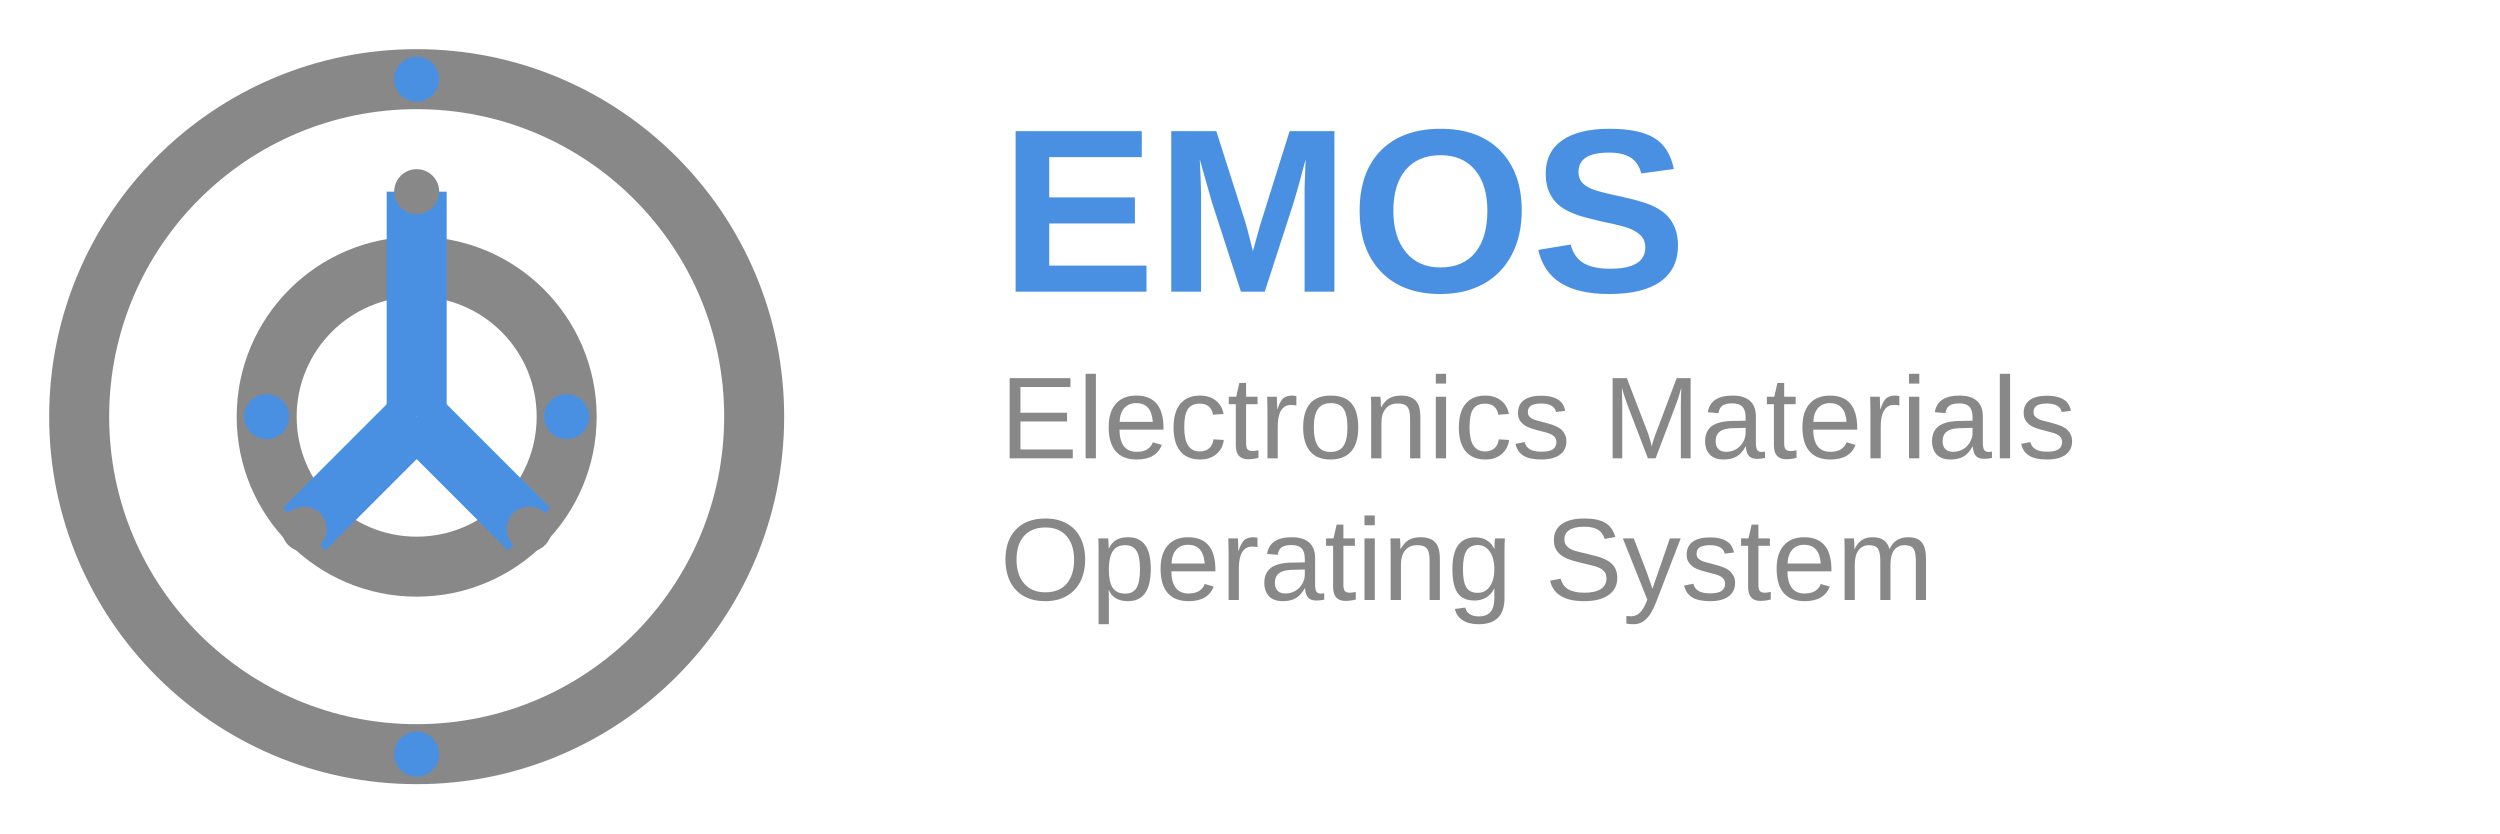
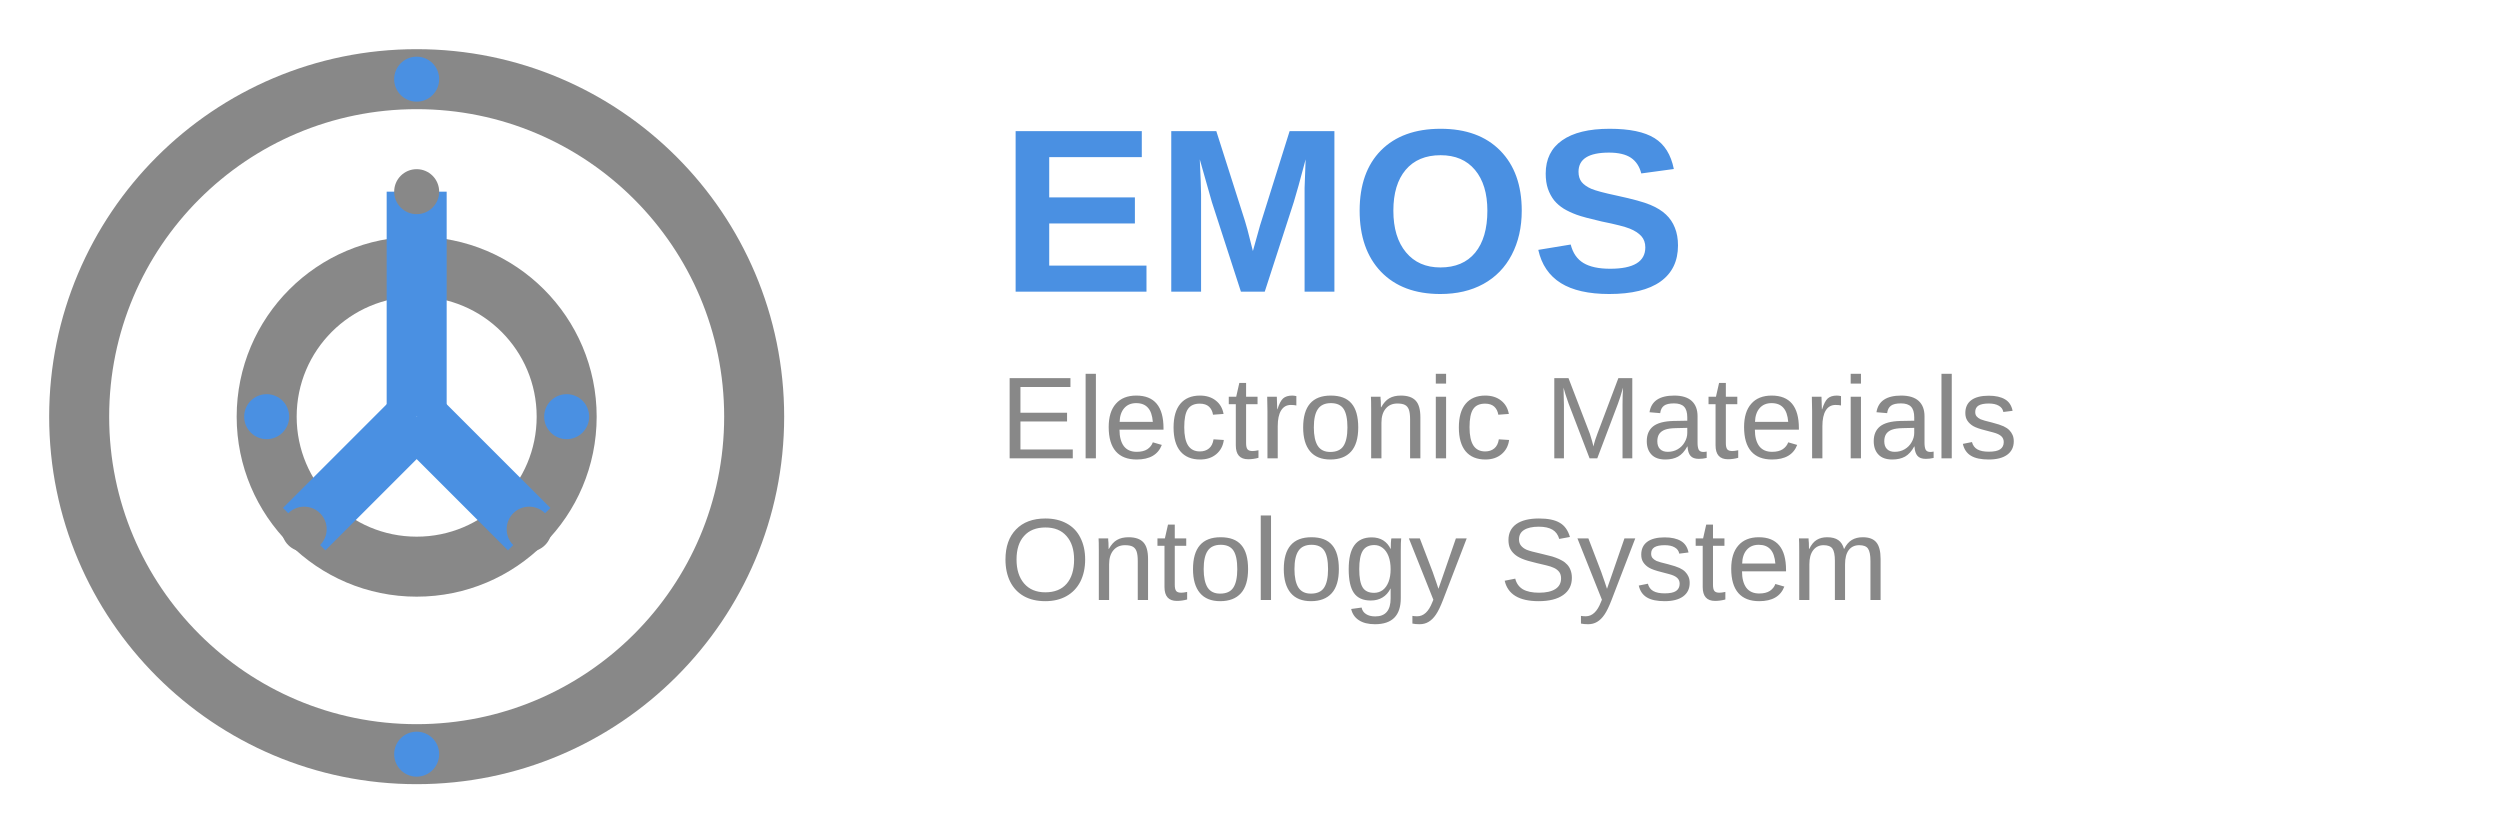
<svg xmlns="http://www.w3.org/2000/svg" preserveAspectRatio="xMidYMid meet" viewBox="0 0 300 100" class="logo-name-dark">
  <g transform="translate(5,5) scale(0.9)">
    <circle cx="50" cy="50" r="45" stroke="#888" stroke-width="8" fill="none" />
    <path d="M30,50 a1,1 0 0,0 40,0 a20,20 0 0,0 -40,0" fill="none" stroke="#888" stroke-width="8" />
    <circle cx="30" cy="50" r="3" fill="#4A90E2" />
    <circle cx="70" cy="50" r="3" fill="#4A90E2" />
    <circle cx="50" cy="5" r="3" fill="#4A90E2" />
    <circle cx="50" cy="95" r="3" fill="#4A90E2" />
    <g stroke="#4A90E2" stroke-width="8" fill="none">
      <line x1="50" y1="50" x2="50" y2="20" />
      <line x1="50" y1="50" x2="65" y2="65" />
      <line x1="50" y1="50" x2="35" y2="65" />
    </g>
    <circle cx="50" cy="20" r="3" fill="#888" />
    <circle cx="65" cy="65" r="3" fill="#888" />
    <circle cx="35" cy="65" r="3" fill="#888" />
  </g>
  <g transform="translate(120,0)">
    <text x="0" y="35" font-family="Arial, sans-serif" font-size="28" font-weight="bold" fill="#4A90E2">EMOS</text>
-     <text x="0" y="55" font-family="Arial, sans-serif" font-size="14" fill="#888">Electronics Materials</text>
-     <text x="0" y="72" font-family="Arial, sans-serif" font-size="14" fill="#888">Operating System</text>
+     <text x="0" y="55" font-family="Arial, sans-serif" font-size="14" fill="#888">Electronic Materials</text>
+     <text x="0" y="72" font-family="Arial, sans-serif" font-size="14" fill="#888">Ontology System</text>
  </g>
</svg>
